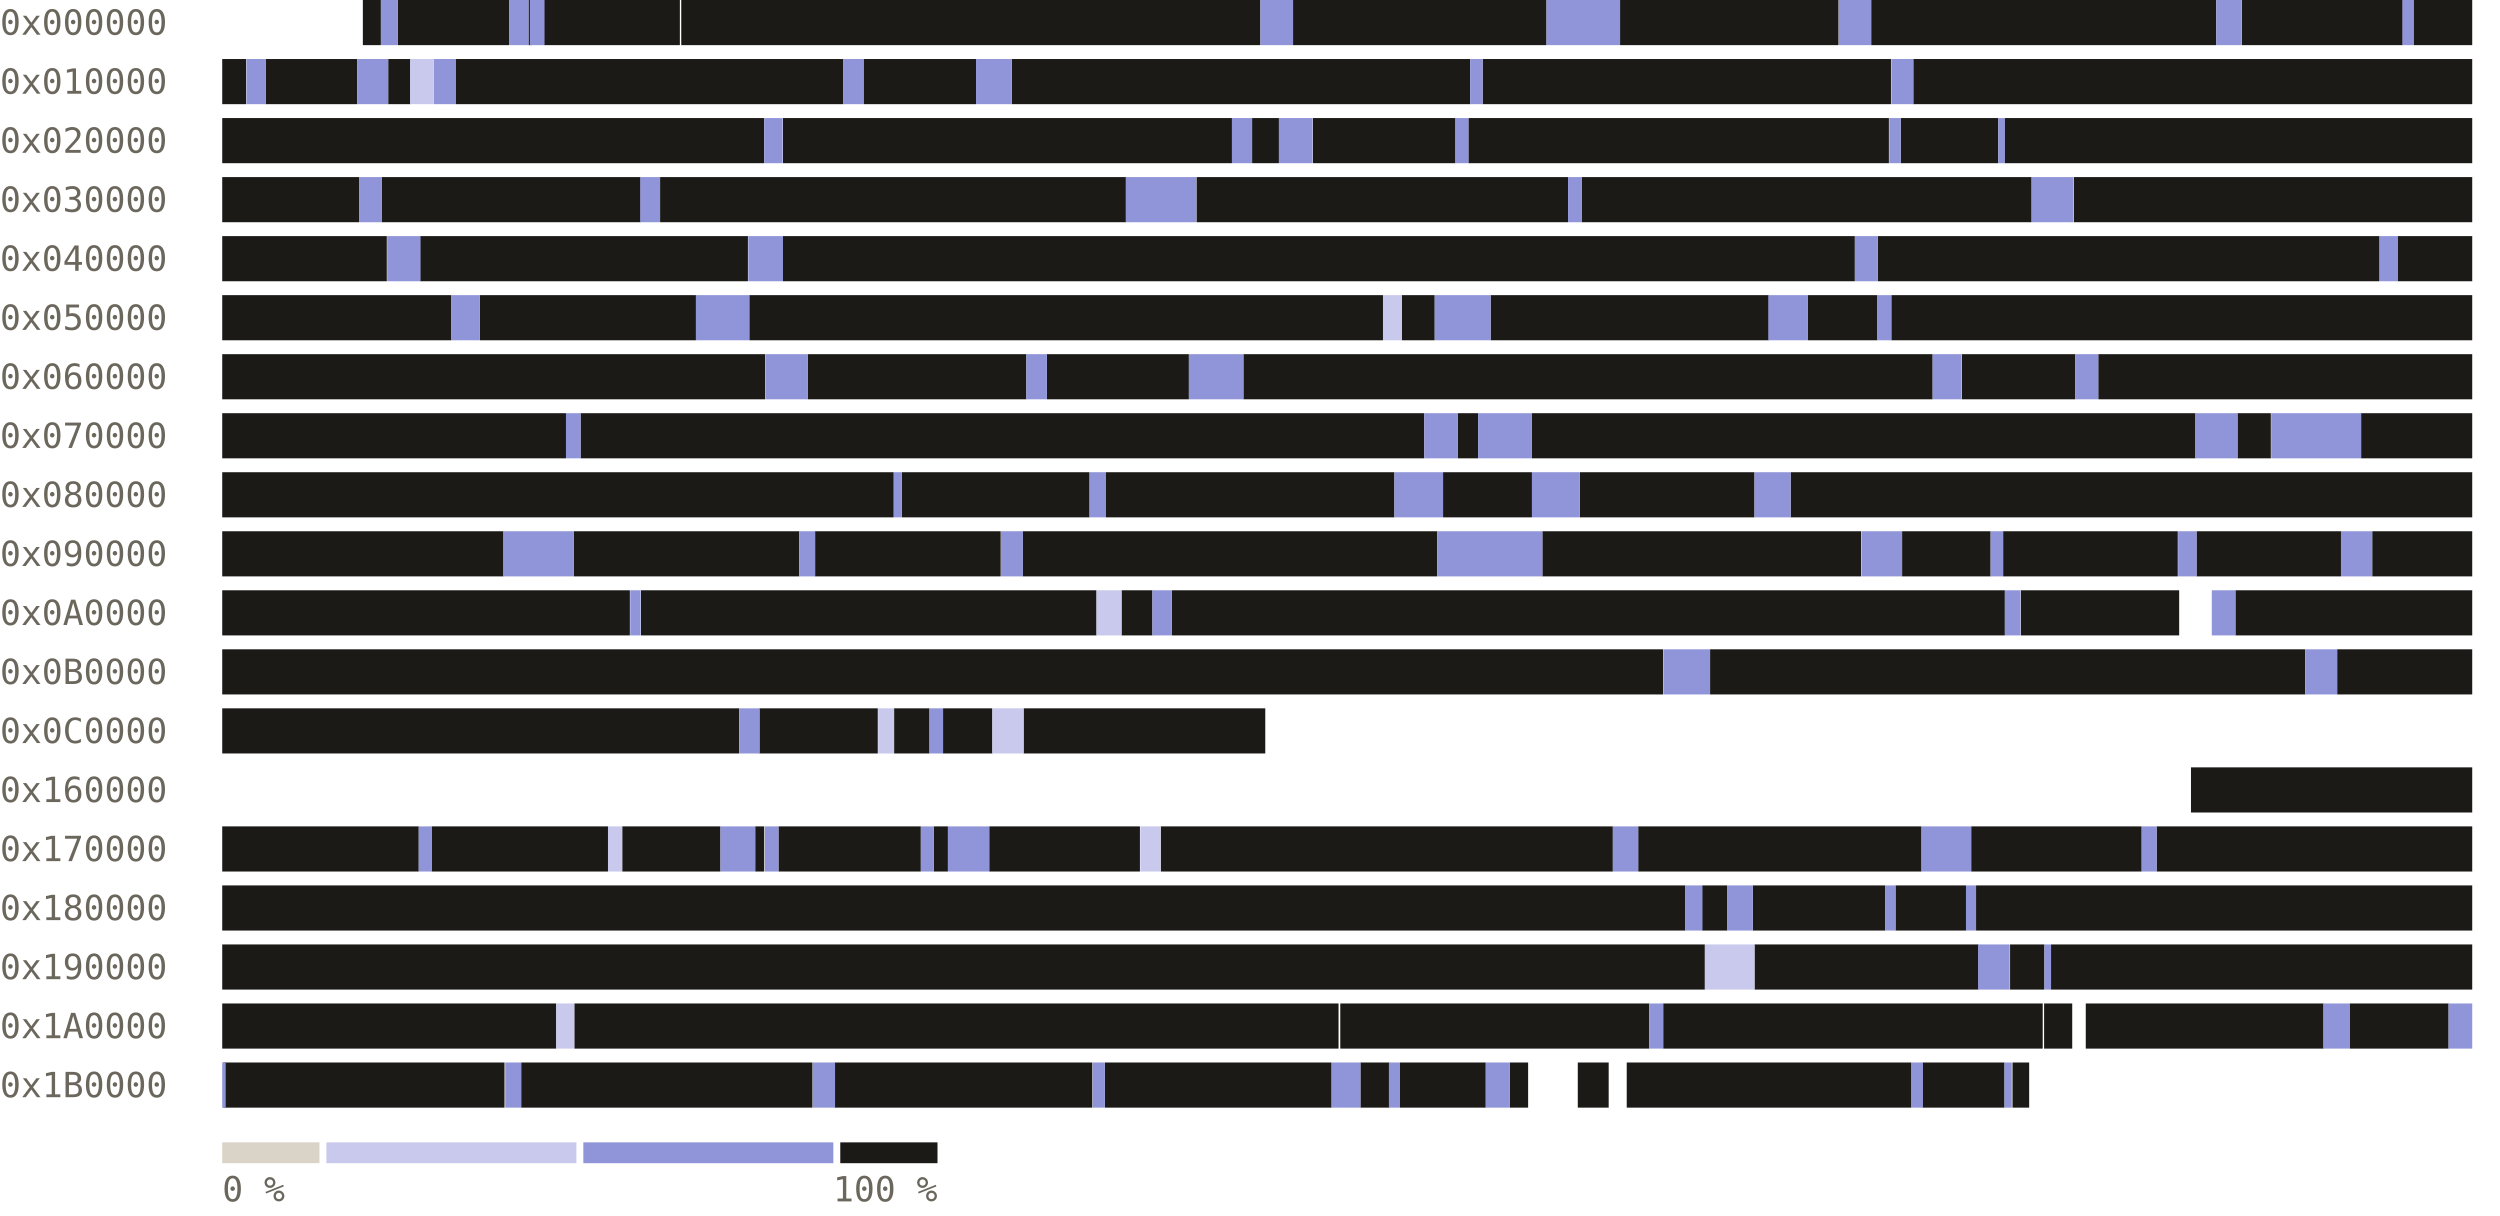
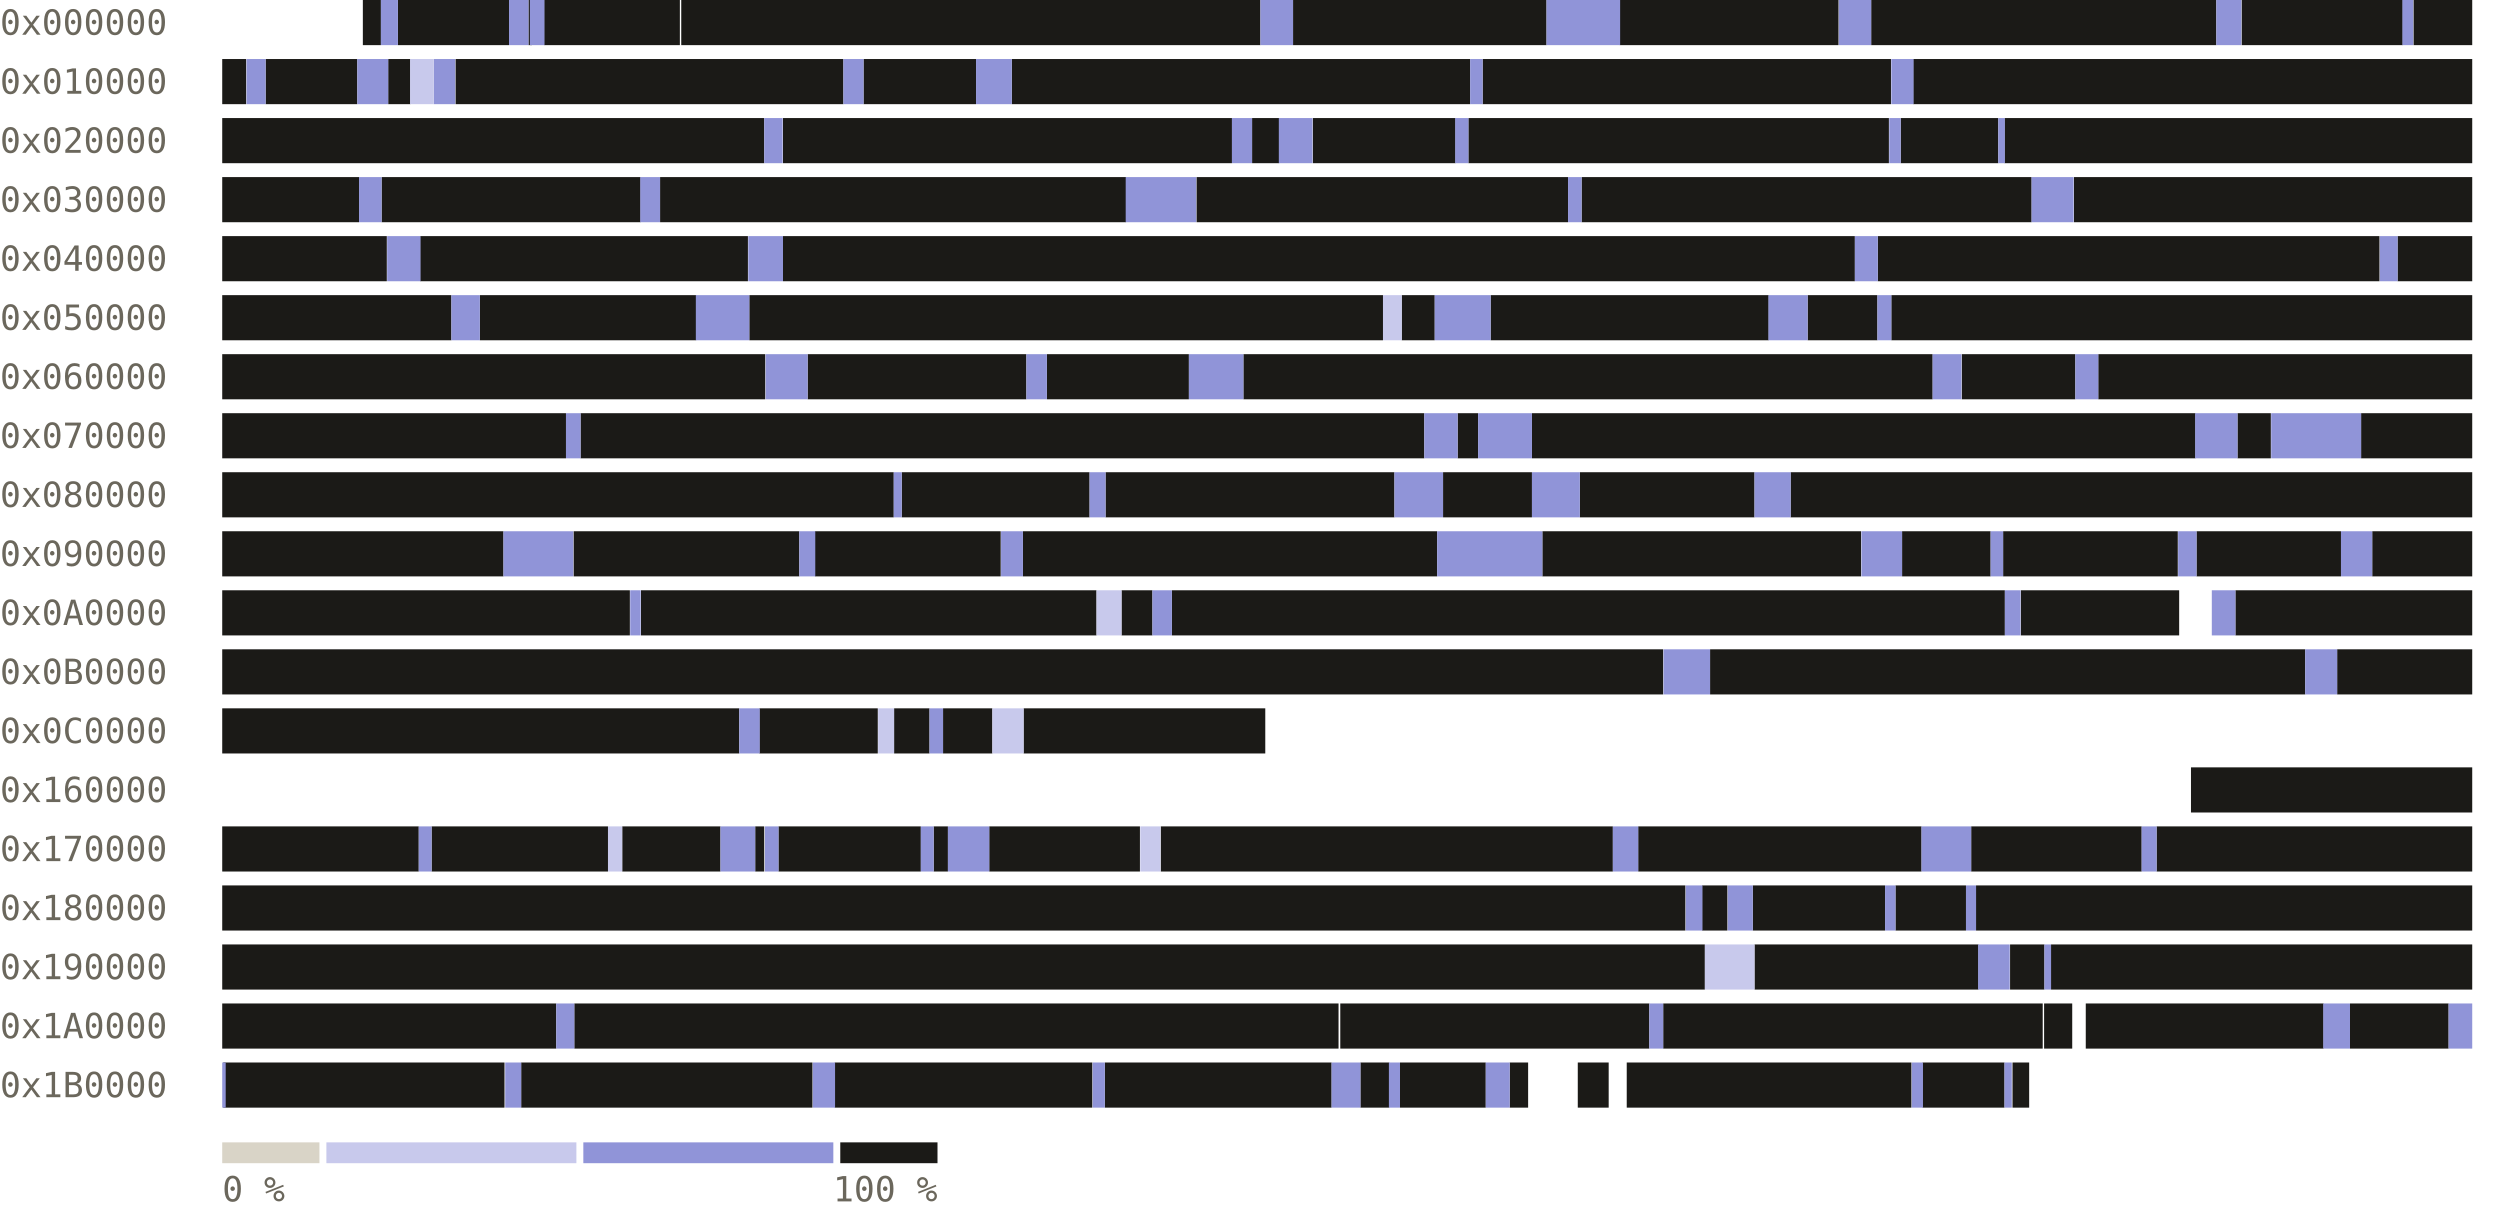
<svg xmlns="http://www.w3.org/2000/svg" viewBox="0 0 720 350" width="720" height="350">
  <style>text{font:10px monospace;fill:#6b675c}.q0{fill:#d9d4c7}.q1{fill:#e3e2f2}.q2{fill:#d6d6ef}.q3{fill:#c8c9ec}.q4{fill:#babce8}.q5{fill:#acafe4}.q6{fill:#9ea2df}.q7{fill:#9094d8}.q8{fill:#8186cf}.q9{fill:#7277c4}.q10{fill:#1b1a17}@media (prefers-color-scheme:dark){text{fill:#a8a293}.q0{fill:#4a463d}.q1{fill:#35375a}.q2{fill:#3c3f66}.q3{fill:#444772}.q4{fill:#4d517f}.q5{fill:#575b8c}.q6{fill:#62669a}.q7{fill:#6e72a8}.q8{fill:#7b7fb6}.q9{fill:#888cc4}.q10{fill:#d6d0bd}}</style>
  <text x="0" y="10">0x000000</text>
  <text x="0" y="27">0x010000</text>
  <text x="0" y="44">0x020000</text>
  <text x="0" y="61">0x030000</text>
  <text x="0" y="78">0x040000</text>
  <text x="0" y="95">0x050000</text>
  <text x="0" y="112">0x060000</text>
  <text x="0" y="129">0x070000</text>
  <text x="0" y="146">0x080000</text>
  <text x="0" y="163">0x090000</text>
  <text x="0" y="180">0x0A0000</text>
  <text x="0" y="197">0x0B0000</text>
  <text x="0" y="214">0x0C0000</text>
  <text x="0" y="231">0x160000</text>
  <text x="0" y="248">0x170000</text>
  <text x="0" y="265">0x180000</text>
  <text x="0" y="282">0x190000</text>
  <text x="0" y="299">0x1A0000</text>
  <text x="0" y="316">0x1B0000</text>
  <path class="q10" d="M104.5 0h5.2v13h-5.2zM114.6 0h32v13h-32zM152.2 0h1v13h-1zM156.7 0h39.1v13h-39.1zM196.2 0h166.8v13h-166.8zM372.4 0h73v13h-73zM466.5 0h63v13h-63zM538.9 0h99.4v13h-99.4zM645.6 0h46.4v13h-46.4zM695.1 0h16.9v13h-16.9zM64 17h6.9v13h-6.9zM76.5 17h26.4v13h-26.4zM111.8 17h6.4v13h-6.4zM131.2 17h111.7v13h-111.7zM248.7 17h32.4v13h-32.4zM291.4 17h132v13h-132zM427 17h117.6v13h-117.6zM551 17h161v13h-161zM64 34h156.1v13h-156.1zM225.5 34h129.3v13h-129.3zM360.6 34h7.8v13h-7.8zM378.1 34h41.1v13h-41.1zM422.9 34h121.1v13h-121.1zM547.4 34h28.1v13h-28.1zM577.3 34h134.7v13h-134.7zM64 51h39.4v13h-39.4zM109.9 51h74.6v13h-74.6zM190.1 51h134.2v13h-134.2zM344.6 51h107v13h-107zM455.5 51h129.6v13h-129.6zM597.3 51h114.7v13h-114.7zM64 68h47.4v13h-47.4zM121 68h94.4v13h-94.4zM225.5 68h308.7v13h-308.7zM540.8 68h144.5v13h-144.5zM690.5 68h21.5v13h-21.5zM64 85h66v13h-66zM138.2 85h62.3v13h-62.3zM215.8 85h182.5v13h-182.5zM403.7 85h9.5v13h-9.5zM429.3 85h80.1v13h-80.1zM520.6 85h20.1v13h-20.1zM544.7 85h167.3v13h-167.3zM64 102h156.4v13h-156.4zM232.6 102h63v13h-63zM301.5 102h40.9v13h-40.9zM358.1 102h198.5v13h-198.5zM565 102h32.7v13h-32.7zM604.3 102h107.7v13h-107.7zM64 119h99v13h-99zM167.2 119h243v13h-243zM419.8 119h5.9v13h-5.9zM441.2 119h191.1v13h-191.1zM644.4 119h9.6v13h-9.6zM680 119h32v13h-32zM64 136h193.4v13h-193.4zM259.7 136h54.1v13h-54.1zM318.4 136h83.2v13h-83.2zM415.6 136h25.6v13h-25.6zM455 136h50.3v13h-50.3zM515.7 136h196.3v13h-196.3zM64 153h81v13h-81zM165.2 153h65v13h-65zM234.7 153h53.5v13h-53.5zM294.6 153h119.3v13h-119.3zM444.2 153h91.8v13h-91.8zM547.8 153h25.5v13h-25.5zM576.9 153h50.3v13h-50.3zM632.6 153h41.6v13h-41.6zM683.2 153h28.8v13h-28.8zM64 170h117.4v13h-117.4zM184.6 170h131.2v13h-131.2zM323 170h8.9v13h-8.9zM337.5 170h239.9v13h-239.9zM582 170h45.6v13h-45.6zM643.8 170h68.2v13h-68.2zM64 187h415v13h-415zM492.5 187h171.4v13h-171.4zM673.1 187h38.9v13h-38.9zM64 204h148.9v13h-148.9zM218.7 204h34.1v13h-34.1zM257.5 204h10.2v13h-10.2zM271.6 204h14.2v13h-14.2zM294.8 204h69.6v13h-69.6zM631 221h81v13h-81zM64 238h56.6v13h-56.6zM124.3 238h50.8v13h-50.8zM179.2 238h28.3v13h-28.3zM217.5 238h2.6v13h-2.6zM224.2 238h41v13h-41zM268.9 238h4.1v13h-4.1zM284.9 238h43.4v13h-43.4zM334.3 238h130.2v13h-130.2zM471.8 238h81.6v13h-81.6zM567.7 238h49.1v13h-49.1zM621.1 238h90.9v13h-90.9zM64 255h421.4v13h-421.4zM490.2 255h7.3v13h-7.3zM504.8 255h38.1v13h-38.1zM545.9 255h20.3v13h-20.3zM569.1 255h142.9v13h-142.9zM64 272h427v13h-427zM505.3 272h64.5v13h-64.5zM578.9 272h9.9v13h-9.9zM590.7 272h121.3v13h-121.3zM64 289h96.2v13h-96.2zM165.4 289h220.1v13h-220.1zM386 289h89v13h-89zM479 289h109.3v13h-109.3zM588.7 289h8.1v13h-8.1zM600.7 289h68.5v13h-68.5zM676.8 289h28.4v13h-28.4zM64.3 306h81v13h-81zM150.1 306h83.9v13h-83.9zM240.4 306h74.2v13h-74.2zM318.2 306h65.3v13h-65.3zM391.8 306h8.3v13h-8.3zM403.2 306h24.7v13h-24.7zM434.8 306h5.3v13h-5.3zM454.4 306h8.9v13h-8.9zM468.5 306h82v13h-82zM553.7 306h23.6v13h-23.6zM579.6 306h4.8v13h-4.8z" />
-   <path class="q7" d="M109.7 0h4.9v13h-4.9zM146.6 0h5.6v13h-5.6zM152.6 0h4.2v13h-4.2zM363 0h9.4v13h-9.4zM445.4 0h21.2v13h-21.2zM529.6 0h9.3v13h-9.3zM638.3 0h7.2v13h-7.2zM691.9 0h3.1v13h-3.1zM71 17h5.5v13h-5.5zM102.9 17h8.9v13h-8.9zM124.9 17h6.2v13h-6.2zM242.9 17h5.8v13h-5.8zM281.1 17h10.3v13h-10.3zM423.4 17h3.6v13h-3.6zM544.7 17h6.4v13h-6.4zM220.1 34h5.3v13h-5.3zM354.8 34h5.8v13h-5.8zM368.3 34h9.7v13h-9.7zM419.1 34h3.8v13h-3.8zM544.1 34h3.3v13h-3.3zM575.5 34h1.9v13h-1.9zM103.4 51h6.5v13h-6.5zM184.4 51h5.7v13h-5.7zM324.2 51h20.3v13h-20.3zM451.6 51h3.9v13h-3.9zM585.1 51h12.1v13h-12.1zM111.5 68h9.6v13h-9.6zM215.5 68h10v13h-10zM534.2 68h6.6v13h-6.6zM685.4 68h5.1v13h-5.1zM130 85h8.2v13h-8.2zM200.4 85h15.4v13h-15.4zM413.2 85h16.1v13h-16.1zM509.3 85h11.3v13h-11.3zM540.7 85h4v13h-4zM220.5 102h12.1v13h-12.1zM295.6 102h5.9v13h-5.9zM342.4 102h15.7v13h-15.7zM556.6 102h8.3v13h-8.3zM597.7 102h6.6v13h-6.6zM163 119h4.2v13h-4.2zM410.2 119h9.6v13h-9.6zM425.7 119h15.5v13h-15.5zM632.2 119h12.2v13h-12.2zM654.1 119h25.9v13h-25.9zM257.4 136h2.3v13h-2.3zM313.8 136h4.6v13h-4.6zM401.6 136h14v13h-14zM441.2 136h13.8v13h-13.8zM505.3 136h10.4v13h-10.4zM145 153h20.1v13h-20.1zM230.2 153h4.6v13h-4.6zM288.3 153h6.3v13h-6.3zM413.9 153h30.3v13h-30.3zM536.1 153h11.7v13h-11.7zM573.3 153h3.6v13h-3.6zM627.3 153h5.3v13h-5.3zM674.2 153h9v13h-9zM181.5 170h3v13h-3zM331.9 170h5.6v13h-5.6zM577.4 170h4.5v13h-4.5zM637 170h6.8v13h-6.8zM479.1 187h13.4v13h-13.4zM663.9 187h9.2v13h-9.2zM212.9 204h5.9v13h-5.9zM267.7 204h3.9v13h-3.9zM120.6 238h3.7v13h-3.7zM207.5 238h10v13h-10zM220.3 238h3.9v13h-3.9zM265.2 238h3.7v13h-3.7zM273 238h11.9v13h-11.9zM464.5 238h7.3v13h-7.3zM553.4 238h14.3v13h-14.3zM616.8 238h4.3v13h-4.3zM485.5 255h4.8v13h-4.8zM497.6 255h7.2v13h-7.2zM542.9 255h3v13h-3zM566.2 255h2.9v13h-2.9zM569.7 272h9.1v13h-9.1zM588.8 272h1.9v13h-1.9zM475 289h4v13h-4zM669.1 289h7.7v13h-7.7zM705.2 289h6.8v13h-6.8zM64 306h1v13h-1zM145.5 306h4.6v13h-4.6zM234.1 306h6.4v13h-6.4zM314.7 306h3.5v13h-3.5zM383.5 306h8.3v13h-8.3zM400 306h3.2v13h-3.2zM427.9 306h6.9v13h-6.9zM550.6 306h3.2v13h-3.2zM577.3 306h2.1v13h-2.1z" />
-   <path class="q3" d="M118.1 17h6.8v13h-6.8zM398.3 85h5.4v13h-5.4zM315.8 170h7.2v13h-7.2zM252.9 204h4.6v13h-4.6zM285.8 204h9v13h-9zM175.1 238h4.1v13h-4.1zM328.4 238h5.8v13h-5.8zM491 272h14.3v13h-14.3zM160.2 289h5.2v13h-5.2z" />
+   <path class="q7" d="M109.7 0h4.9v13h-4.9zM146.6 0h5.6v13h-5.6zM152.6 0h4.2v13h-4.2zM363 0h9.4v13h-9.4zM445.4 0h21.2v13h-21.2zM529.6 0h9.3v13h-9.3zM638.3 0h7.2v13h-7.2zM691.9 0h3.1v13h-3.1zM71 17h5.5v13h-5.5zM102.9 17h8.9v13h-8.9zM124.9 17h6.2v13h-6.2zM242.9 17h5.8v13h-5.8zM281.1 17h10.3v13h-10.3zM423.4 17h3.6v13h-3.6zM544.7 17h6.4v13h-6.4zM220.1 34h5.3v13h-5.3zM354.8 34h5.8v13h-5.8zM368.3 34h9.7v13h-9.7zM419.1 34h3.8v13h-3.8zM544.1 34h3.3v13h-3.3zM575.5 34h1.9v13h-1.9zM103.4 51h6.5v13h-6.5zM184.4 51h5.7v13h-5.7zM324.2 51h20.3v13h-20.3zM451.6 51h3.9v13h-3.9zM585.1 51h12.1v13h-12.1zM111.5 68h9.6v13h-9.6zM215.5 68h10v13h-10zM534.2 68h6.6v13h-6.6zM685.4 68h5.1v13h-5.1zM130 85h8.2v13h-8.2zM200.4 85h15.4v13h-15.4zM413.2 85h16.1v13h-16.1zM509.3 85h11.3v13h-11.3zM540.7 85h4v13h-4zM220.5 102h12.1v13h-12.1zM295.6 102h5.9v13h-5.9zM342.4 102h15.7v13h-15.7zM556.6 102h8.3v13h-8.3zM597.7 102h6.6v13h-6.6zM163 119h4.2v13h-4.2zM410.2 119h9.6v13h-9.6zM425.7 119h15.5v13h-15.5zM632.2 119h12.2v13h-12.2zM654.1 119h25.9v13h-25.9zM257.4 136h2.3v13h-2.3zM313.8 136h4.6v13h-4.6zM401.6 136h14v13h-14zM441.2 136h13.8v13h-13.8zM505.3 136h10.4v13h-10.4zM145 153h20.1v13h-20.1zM230.2 153h4.6v13h-4.6zM288.3 153h6.3v13h-6.3zM413.9 153h30.3v13h-30.3zM536.1 153h11.7v13h-11.7zM573.3 153h3.6v13h-3.6zM627.3 153h5.3v13h-5.3zM674.2 153h9v13h-9zM181.5 170h3v13h-3zM331.9 170h5.6v13h-5.6zM577.4 170h4.5v13h-4.5zM637 170h6.8v13h-6.8zM479.1 187h13.4v13h-13.4zM663.9 187h9.2v13h-9.2zM212.9 204h5.9v13h-5.9zM267.7 204h3.9v13h-3.9zM120.6 238h3.7v13h-3.7zM207.5 238h10v13h-10zM220.3 238h3.9v13h-3.9zM265.2 238h3.7v13h-3.7zM273 238h11.9v13h-11.9zM464.5 238h7.3v13h-7.3zM553.4 238h14.3v13h-14.3zM616.8 238h4.3v13h-4.3zM485.5 255h4.8v13h-4.8zM497.6 255h7.2v13h-7.2zM542.9 255h3v13h-3zM566.2 255h2.9v13h-2.9zM569.7 272h9.1v13h-9.1zM588.8 272h1.9v13h-1.9zM160.2 289h5.2v13h-5.2zM475 289h4v13h-4zM669.1 289h7.7v13h-7.7zM705.2 289h6.8v13h-6.8zM64 306h1v13h-1zM145.5 306h4.6v13h-4.6zM234.1 306h6.4v13h-6.4zM314.7 306h3.5v13h-3.5zM383.5 306h8.3v13h-8.3zM400 306h3.2v13h-3.2zM427.9 306h6.9v13h-6.9zM550.6 306h3.2v13h-3.2zM577.3 306h2.1v13h-2.1z" />
+   <path class="q3" d="M118.1 17h6.8v13h-6.8zM398.3 85h5.4v13h-5.4zM315.8 170h7.2v13h-7.2zM252.9 204h4.6v13h-4.6zM285.8 204h9v13h-9zM175.1 238h4.1v13h-4.1zM328.4 238h5.8v13h-5.8zM491 272h14.3v13h-14.3z" />
  <rect class="q0" x="64" y="329" width="28" height="6" />
  <rect class="q3" x="94" y="329" width="72" height="6" />
  <rect class="q7" x="168" y="329" width="72" height="6" />
  <rect class="q10" x="242" y="329" width="28" height="6" />
  <text x="64" y="346">0 %</text>
  <text x="270" y="346" text-anchor="end">100 %</text>
</svg>
